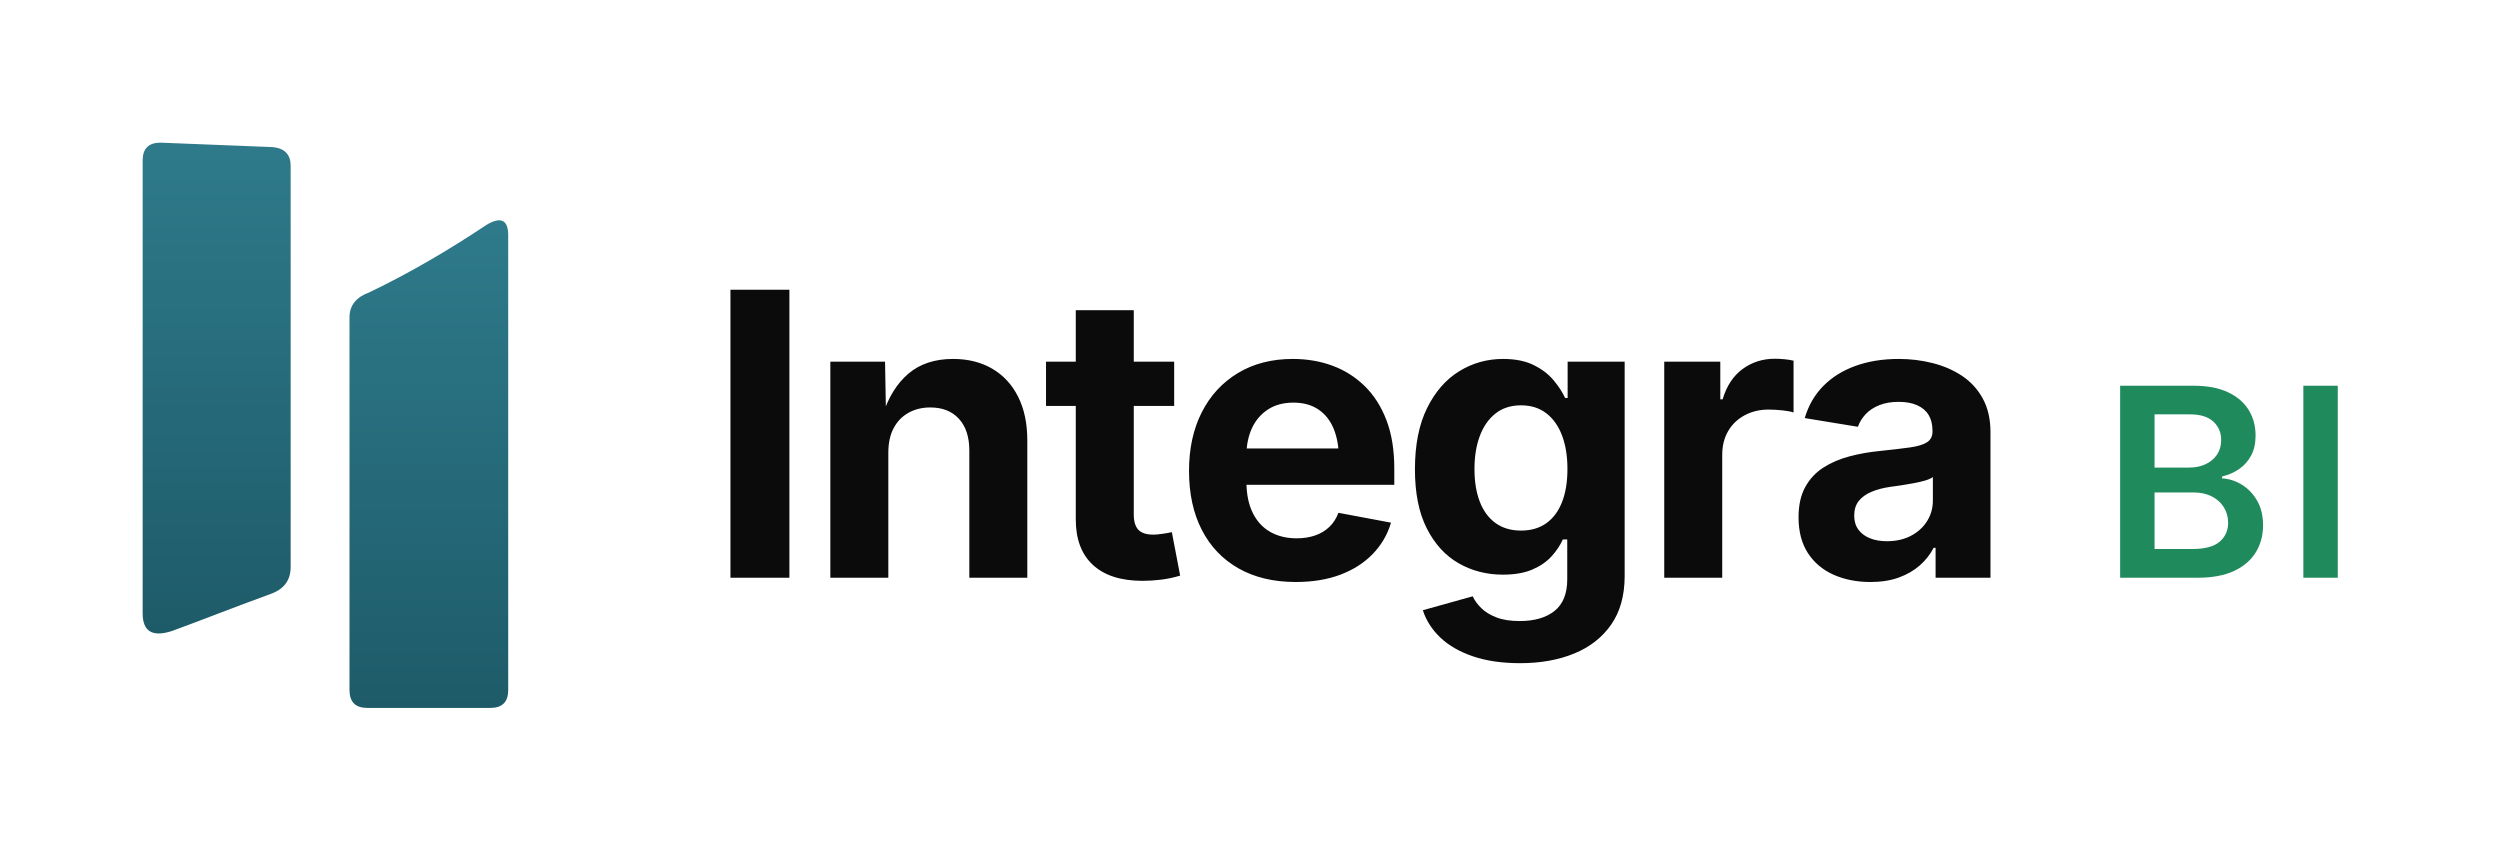
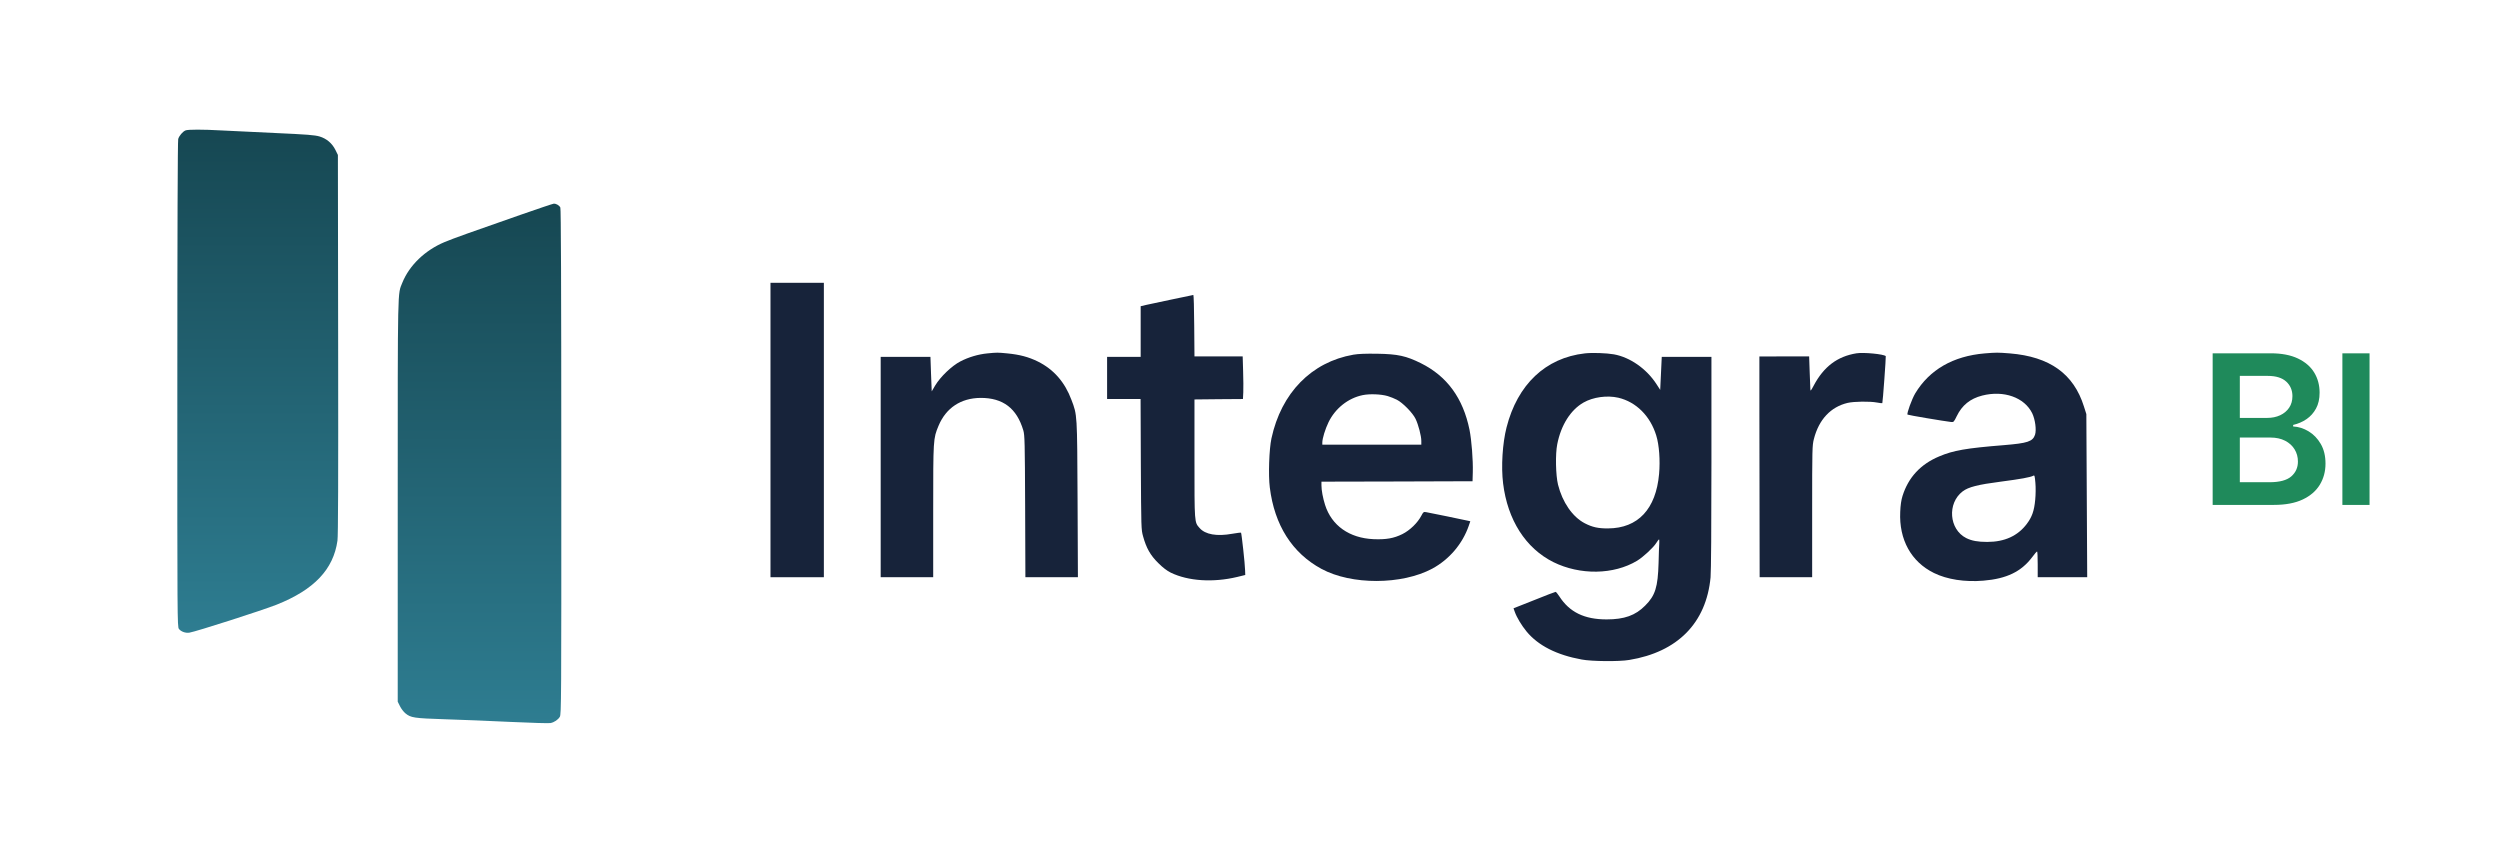
- <svg xmlns="http://www.w3.org/2000/svg" viewBox="0 0 1402 477" width="1402" height="477">
+ <svg xmlns="http://www.w3.org/2000/svg" viewBox="0 84 2904 989" width="1452" height="495" role="img" aria-label="Integra BI">
  <defs>
-     <linearGradient id="ig" x1="0" y1="0" x2="0" y2="1">
-       <stop offset="0" stop-color="#2E7A8B" />
-       <stop offset="1" stop-color="#1E5B69" />
+     <linearGradient id="g" x1="0" y1="0" x2="0" y2="1">
+       <stop offset="0" stop-color="#2E7D91" />
+       <stop offset="1" stop-color="#164752" />
    </linearGradient>
  </defs>
-   <path fill="url(#ig)" d="M90,80 L153,82.5 Q163,83.5 163,93 L163,318 Q163,329 152,333 C130,341 110,349 96,354 Q80,359 80,344 L80,90 Q80,80 90,80 Z" />
-   <path fill="url(#ig)" d="M196,178 Q196,168 207,164 C230,153 252,140 273,126 Q285,119 285,132 L285,387 Q285,397 275,397 L206,397 Q196,397 196,387 Z" />
-   <path d="M442.695 162.486V324.0H409.634V162.486ZM498.174 253.866V324.0H465.654V202.811H496.331L496.873 233.054H494.922Q499.691 217.878 509.393 209.585Q519.095 201.293 534.487 201.293Q547.061 201.293 556.438 206.767Q565.814 212.241 570.963 222.485Q576.112 232.729 576.112 246.929V324.0H543.593V252.565Q543.593 241.292 537.793 234.896Q531.994 228.501 521.696 228.501Q514.867 228.501 509.501 231.482Q504.136 234.463 501.155 240.1Q498.174 245.736 498.174 253.866ZM658.473 202.811V227.634H586.605V202.811ZM603.298 173.977H635.818V288.554Q635.818 294.299 638.365 297.063Q640.913 299.827 646.875 299.827Q648.717 299.827 652.078 299.339Q655.438 298.852 657.172 298.418L661.834 322.808Q656.414 324.434 651.048 325.084Q645.682 325.734 640.804 325.734Q622.593 325.734 612.946 316.846Q603.298 307.957 603.298 291.372ZM726.634 326.385Q708.098 326.385 694.657 318.797Q681.215 311.209 674.007 297.226Q666.798 283.242 666.798 264.056Q666.798 245.303 673.953 231.211Q681.107 217.119 694.223 209.206Q707.339 201.293 725.008 201.293Q736.932 201.293 747.23 205.087Q757.528 208.881 765.332 216.523Q773.137 224.165 777.527 235.655Q781.917 247.146 781.917 262.755V271.86H680.131V251.481H765.983L750.807 256.901Q750.807 247.471 747.934 240.479Q745.062 233.487 739.371 229.639Q733.68 225.791 725.333 225.791Q716.878 225.791 710.971 229.693Q705.063 233.596 702.028 240.262Q698.993 246.929 698.993 255.492V269.909Q698.993 280.424 702.516 287.578Q706.038 294.732 712.38 298.31Q718.721 301.887 727.176 301.887Q732.921 301.887 737.582 300.261Q742.244 298.635 745.55 295.437Q748.856 292.239 750.59 287.578L780.075 293.106Q777.148 303.079 769.885 310.613Q762.622 318.146 751.728 322.266Q740.834 326.385 726.634 326.385ZM852.463 371.912Q837.287 371.912 826.014 368.064Q814.74 364.216 807.695 357.495Q800.649 350.774 797.939 342.211L825.905 334.406Q827.423 337.767 830.621 340.964Q833.819 344.162 839.13 346.222Q844.442 348.281 852.246 348.281Q864.712 348.281 871.812 342.59Q878.912 336.899 878.912 324.867V302.537H876.419Q874.251 307.415 870.132 311.968Q866.013 316.521 859.346 319.393Q852.68 322.266 842.816 322.266Q829.157 322.266 817.992 315.87Q806.827 309.475 800.161 296.358Q793.494 283.242 793.494 263.188Q793.494 242.701 800.269 228.935Q807.044 215.168 818.263 208.23Q829.483 201.293 842.924 201.293Q853.113 201.293 860.051 204.708Q866.988 208.122 871.27 213.271Q875.552 218.42 877.72 223.189H879.129V202.811H911.107V323.024Q911.107 339.393 903.573 350.232Q896.039 361.072 882.815 366.492Q869.59 371.912 852.463 371.912ZM853.005 297.551Q861.352 297.551 867.151 293.432Q872.95 289.312 875.986 281.562Q879.021 273.812 879.021 262.972Q879.021 252.24 875.986 244.219Q872.95 236.197 867.151 231.753Q861.352 227.309 853.005 227.309Q844.442 227.309 838.642 231.916Q832.843 236.522 829.862 244.544Q826.881 252.565 826.881 262.972Q826.881 273.595 829.862 281.345Q832.843 289.096 838.696 293.323Q844.55 297.551 853.005 297.551ZM933.307 324.0V202.811H964.742V223.948H966.043Q969.403 212.675 977.262 206.93Q985.121 201.185 995.311 201.185Q997.804 201.185 1000.73 201.456Q1003.657 201.727 1005.825 202.269V231.319Q1003.657 230.561 999.538 230.127Q995.419 229.693 991.733 229.693Q984.362 229.693 978.4 232.891Q972.438 236.089 969.132 241.78Q965.826 247.471 965.826 255.059V324.0ZM1048.946 326.385Q1037.456 326.385 1028.296 322.32Q1019.137 318.255 1013.879 310.179Q1008.622 302.104 1008.622 290.071Q1008.622 279.99 1012.362 273.161Q1016.101 266.332 1022.551 262.213Q1029.001 258.094 1037.185 255.926Q1045.369 253.758 1054.366 252.891Q1064.881 251.807 1071.33 250.885Q1077.78 249.964 1080.761 247.958Q1083.742 245.953 1083.742 242.051V241.509Q1083.742 236.306 1081.574 232.729Q1079.406 229.151 1075.124 227.254Q1070.843 225.357 1064.772 225.357Q1058.485 225.357 1053.824 227.254Q1049.163 229.151 1046.236 232.295Q1043.309 235.438 1041.9 239.341L1012.091 234.463Q1015.234 223.84 1022.497 216.469Q1029.76 209.098 1040.545 205.195Q1051.331 201.293 1064.881 201.293Q1074.637 201.293 1083.85 203.624Q1093.064 205.954 1100.381 210.832Q1107.698 215.71 1111.98 223.569Q1116.262 231.428 1116.262 242.376V324.0H1085.476V307.198H1084.392Q1081.466 312.835 1076.588 317.117Q1071.71 321.398 1064.826 323.892Q1057.943 326.385 1048.946 326.385ZM1058.16 303.513Q1065.856 303.513 1071.656 300.478Q1077.455 297.442 1080.707 292.239Q1083.959 287.036 1083.959 280.641V267.524Q1082.55 268.608 1079.623 269.476Q1076.696 270.343 1073.119 270.993Q1069.542 271.644 1066.073 272.186Q1062.604 272.728 1059.894 273.053Q1053.932 273.92 1049.38 275.871Q1044.827 277.822 1042.334 281.02Q1039.841 284.218 1039.841 289.204Q1039.841 293.865 1042.225 297.063Q1044.61 300.261 1048.729 301.887Q1052.848 303.513 1058.16 303.513Z" fill="#0B0B0B" />
-   <path d="M1188.976 324.0V216.324H1230.168Q1241.803 216.324 1249.535 220.01Q1257.267 223.695 1261.097 229.982Q1264.928 236.27 1264.928 244.291Q1264.928 250.867 1262.398 255.528Q1259.869 260.189 1255.641 263.08Q1251.414 265.971 1246.138 267.199V268.283Q1251.847 268.572 1257.123 271.752Q1262.398 274.932 1265.759 280.713Q1269.119 286.494 1269.119 294.66Q1269.119 303.043 1265.072 309.691Q1261.025 316.34 1252.895 320.17Q1244.765 324.0 1232.408 324.0ZM1208.271 307.885H1229.373Q1240.068 307.885 1244.802 303.766Q1249.535 299.646 1249.535 293.215Q1249.535 288.373 1247.15 284.507Q1244.765 280.641 1240.393 278.4Q1236.021 276.16 1230.023 276.16H1208.271ZM1208.271 262.213H1227.711Q1232.842 262.213 1236.888 260.334Q1240.935 258.455 1243.284 254.986Q1245.633 251.518 1245.633 246.748Q1245.633 240.461 1241.224 236.414Q1236.816 232.367 1228.144 232.367H1208.271ZM1311.01 216.324V324.0H1291.715V216.324Z" fill="#1F8A5B" />
+   <g transform="translate(0,1374) scale(0.1,-0.1)">
+     <g fill="url(#g)">
+       <path d="M2155 11390 c-32 -13 -75 -63 -85 -100 -6 -21 -10 -1071 -10 -2849 -1 -2737 0 -2816 18 -2841 24 -32 77 -51 122 -44 79 13 843 258 1013 325 435 173 660 409 707 744 8 58 10 697 8 2280 l-3 2200 -28 57 c-39 79 -103 133 -186 158 -55 16 -140 23 -516 40 -247 11 -529 25 -625 30 -212 12 -388 12 -415 0z" />
+       <path d="M6045 10409 c-562 -196 -784 -275 -881 -316 -227 -95 -409 -270 -491 -473 -55 -138 -53 -3 -53 -2531 l0 -2335 26 -52 c14 -29 42 -65 62 -82 64 -53 99 -58 462 -70 184 -6 528 -19 765 -31 236 -11 443 -17 460 -13 44 9 88 39 108 73 17 30 18 154 17 2961 0 2082 -4 2937 -11 2954 -12 25 -48 47 -77 45 -9 0 -183 -59 -387 -130z" />
+     </g>
+     <g fill="#17233A">
+       <path d="M8950 7910 l0 -1710 310 0 310 0 0 1710 0 1710 -310 0 -310 0 0 -1710z" />
+       <path d="M13835 9473 c-11 -3 -117 -25 -235 -49 -118 -25 -245 -52 -282 -60 l-68 -16 0 -294 0 -294 -195 0 -195 0 0 -245 0 -245 195 0 194 0 3 -757 c4 -747 4 -759 26 -838 38 -138 85 -220 176 -310 55 -55 102 -90 146 -112 202 -98 491 -117 771 -50 l94 23 -2 54 c-1 71 -41 431 -47 437 -3 3 -48 -3 -101 -12 -180 -33 -315 -9 -381 67 -60 69 -59 49 -59 803 l0 690 282 3 281 2 4 78 c2 42 1 154 -2 247 l-5 170 -280 0 -280 0 -3 358 c-1 196 -6 356 -10 356 -4 -1 -16 -3 -27 -6z" />
+       <path d="M11470 8800 c-106 -10 -220 -44 -314 -93 -99 -51 -232 -178 -293 -280 l-40 -68 -8 200 -7 201 -289 0 -289 0 0 -1280 0 -1280 305 0 305 0 0 765 c0 843 0 844 62 994 87 208 259 322 488 324 261 1 421 -121 497 -378 16 -55 18 -132 21 -882 l3 -823 305 0 305 0 -4 903 c-5 998 -3 978 -71 1157 -77 207 -207 355 -391 446 -108 53 -211 80 -354 94 -114 11 -119 11 -231 0z" />
+       <path d="M18409 8800 c-456 -52 -782 -361 -909 -860 -47 -184 -64 -455 -40 -650 52 -425 262 -753 583 -914 311 -154 702 -148 973 15 72 44 192 155 224 208 14 22 28 41 31 41 3 0 5 -21 3 -47 -2 -27 -6 -129 -8 -228 -8 -279 -38 -378 -156 -495 -113 -114 -241 -160 -448 -160 -258 0 -431 84 -549 268 -18 28 -38 52 -43 52 -6 0 -118 -43 -249 -96 l-240 -95 15 -42 c23 -65 78 -156 137 -228 135 -163 349 -272 640 -325 115 -22 434 -25 552 -5 562 92 895 430 945 960 6 64 10 586 10 1334 l0 1227 -289 0 -288 0 -9 -192 -9 -192 -44 68 c-116 178 -306 311 -494 345 -85 15 -251 21 -338 11z m390 -515 c207 -49 371 -213 440 -439 34 -109 47 -289 33 -446 -36 -408 -245 -631 -592 -633 -115 -1 -183 14 -272 60 -142 74 -259 244 -310 448 -27 110 -32 356 -9 470 44 223 155 398 305 484 112 64 274 86 405 56z" />
+       <path d="M21565 8801 c-223 -36 -380 -155 -497 -375 -34 -64 -38 -68 -39 -41 -1 17 -4 109 -8 205 l-6 175 -289 0 -289 -1 0 -649 c0 -358 1 -935 2 -1282 l1 -633 305 0 305 0 0 763 c0 731 1 767 20 842 58 227 195 373 392 420 74 17 259 20 342 4 32 -6 59 -9 61 -7 5 5 44 542 40 546 -23 24 -258 46 -340 33z" />
+       <path d="M23055 8800 c-367 -31 -642 -189 -808 -465 -39 -66 -101 -236 -89 -246 6 -6 422 -76 507 -86 28 -3 32 1 64 67 62 128 156 204 296 240 251 64 490 -21 581 -205 35 -73 51 -194 33 -250 -27 -79 -85 -98 -364 -121 -437 -35 -585 -61 -748 -130 -218 -91 -359 -244 -427 -459 -15 -48 -24 -107 -27 -186 -15 -322 127 -580 392 -710 152 -75 359 -107 574 -89 269 22 439 104 566 272 27 37 53 67 58 67 4 1 7 -66 7 -149 l0 -150 288 0 287 0 -5 947 -5 948 -28 88 c-119 380 -397 579 -861 617 -140 11 -156 11 -291 0z m586 -1701 c-12 -128 -37 -199 -98 -280 -105 -139 -257 -209 -460 -209 -108 0 -180 13 -244 45 -199 101 -222 404 -41 542 67 51 179 79 442 113 231 30 346 51 379 69 14 9 17 -1 24 -82 5 -54 4 -136 -2 -198z" />
+       <path d="M15721 8785 c-487 -85 -838 -444 -952 -973 -27 -126 -37 -427 -19 -569 54 -438 260 -762 600 -946 349 -189 934 -187 1288 3 197 107 350 287 423 497 l18 53 -22 5 c-37 9 -460 96 -492 101 -28 5 -32 2 -55 -42 -43 -82 -132 -169 -220 -213 -99 -49 -188 -65 -334 -59 -282 12 -488 158 -564 398 -25 79 -42 169 -42 227 l0 43 878 2 877 3 3 105 c4 140 -14 371 -38 492 -75 368 -261 623 -565 774 -172 85 -267 106 -505 110 -139 2 -219 -1 -279 -11z m399 -481 c30 -9 78 -28 105 -42 68 -34 185 -153 218 -222 33 -68 67 -199 67 -257 l0 -43 -575 0 -575 0 0 23 c0 49 33 156 72 237 78 161 227 280 396 315 81 17 214 12 292 -11z" />
+     </g>
+   </g>
+   <path fill="#1F8A5B" d="M2570.228 670.0V493.9H2637.595Q2656.624 493.9 2669.27 499.928Q2681.916 505.955 2688.18 516.238Q2694.444 526.52 2694.444 539.639Q2694.444 550.394 2690.307 558.017Q2686.171 565.64 2679.257 570.368Q2672.343 575.095 2663.715 577.104V578.877Q2673.052 579.35 2681.679 584.55Q2690.307 589.75 2695.803 599.205Q2701.299 608.66 2701.299 622.016Q2701.299 635.726 2694.68 646.599Q2688.062 657.472 2674.765 663.736Q2661.469 670.0 2641.259 670.0ZM2601.784 643.644H2636.295Q2653.787 643.644 2661.528 636.907Q2669.27 630.171 2669.27 619.652Q2669.27 611.733 2665.369 605.41Q2661.469 599.087 2654.319 595.423Q2647.169 591.76 2637.359 591.76H2601.784ZM2601.784 568.949H2633.577Q2641.968 568.949 2648.587 565.876Q2655.205 562.804 2659.046 557.131Q2662.888 551.458 2662.888 543.657Q2662.888 533.375 2655.678 526.756Q2648.469 520.138 2634.286 520.138H2601.784ZM2752.468 493.9V670.0H2720.912V493.9Z" />
</svg>
